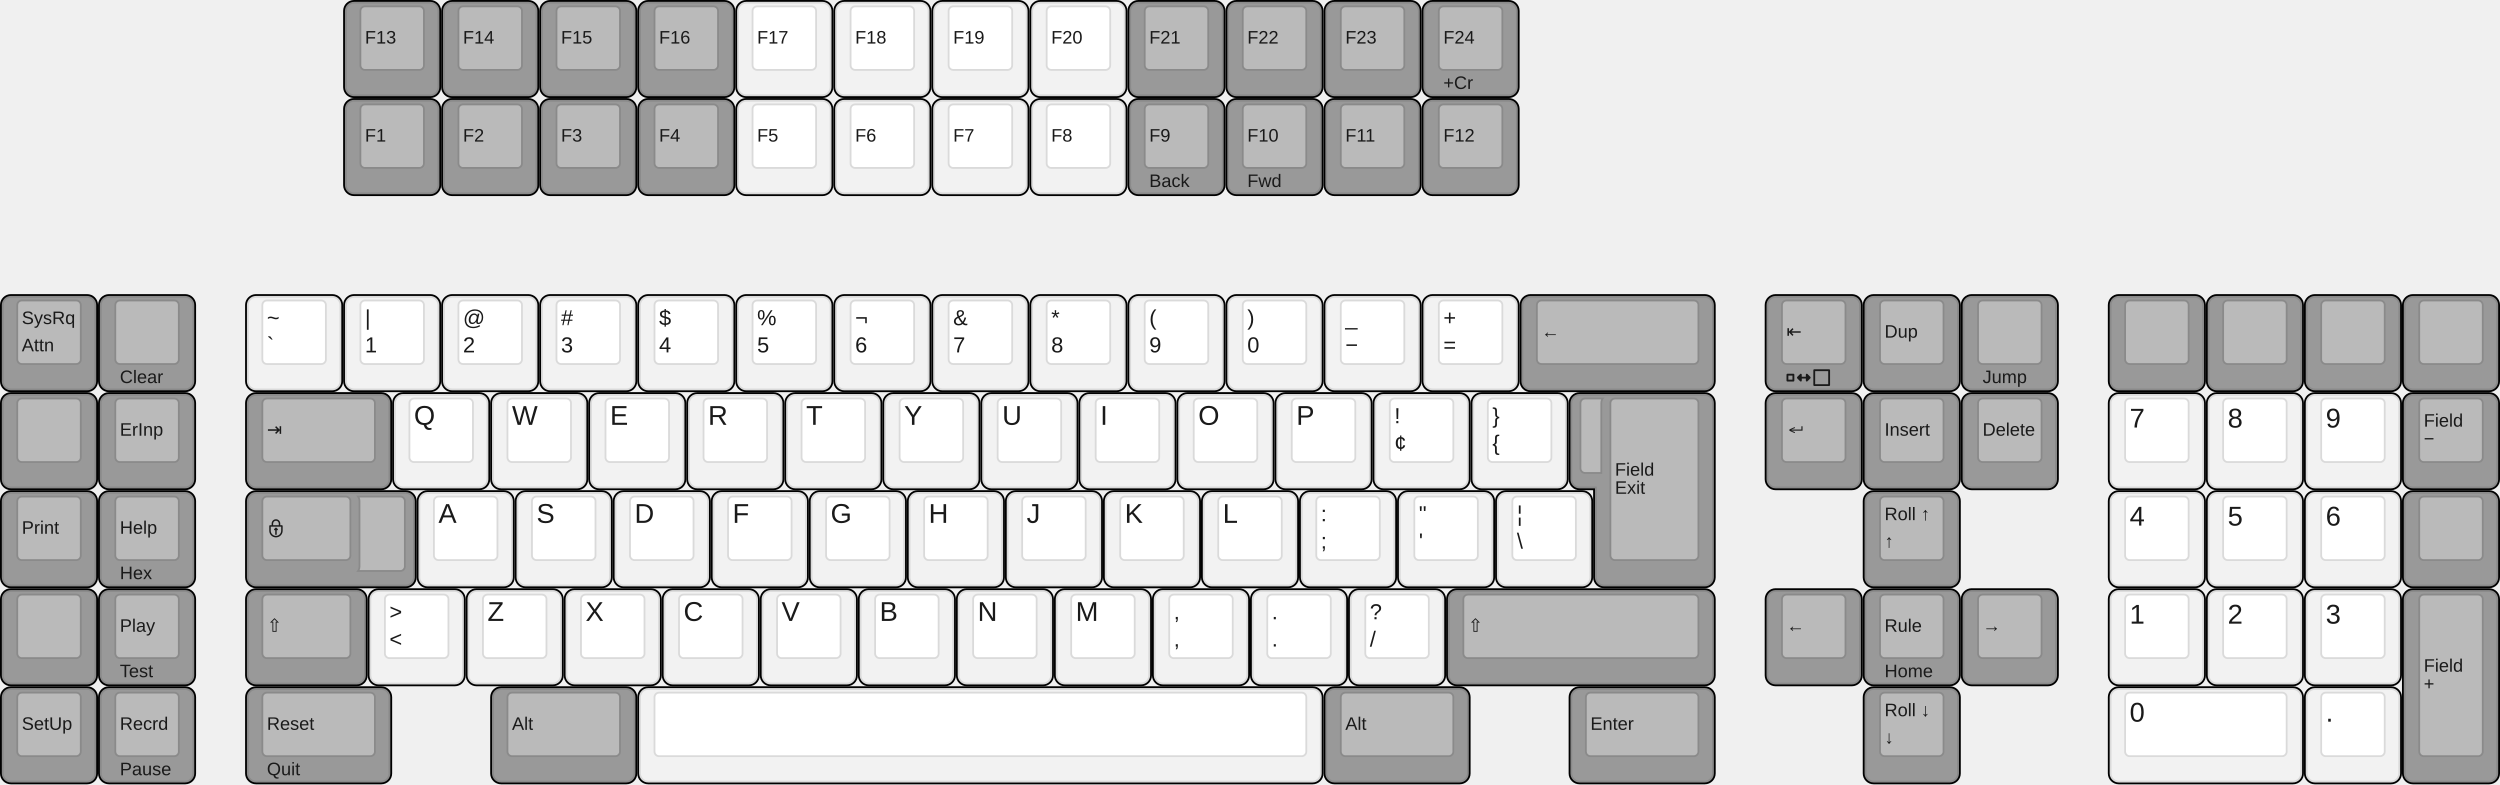
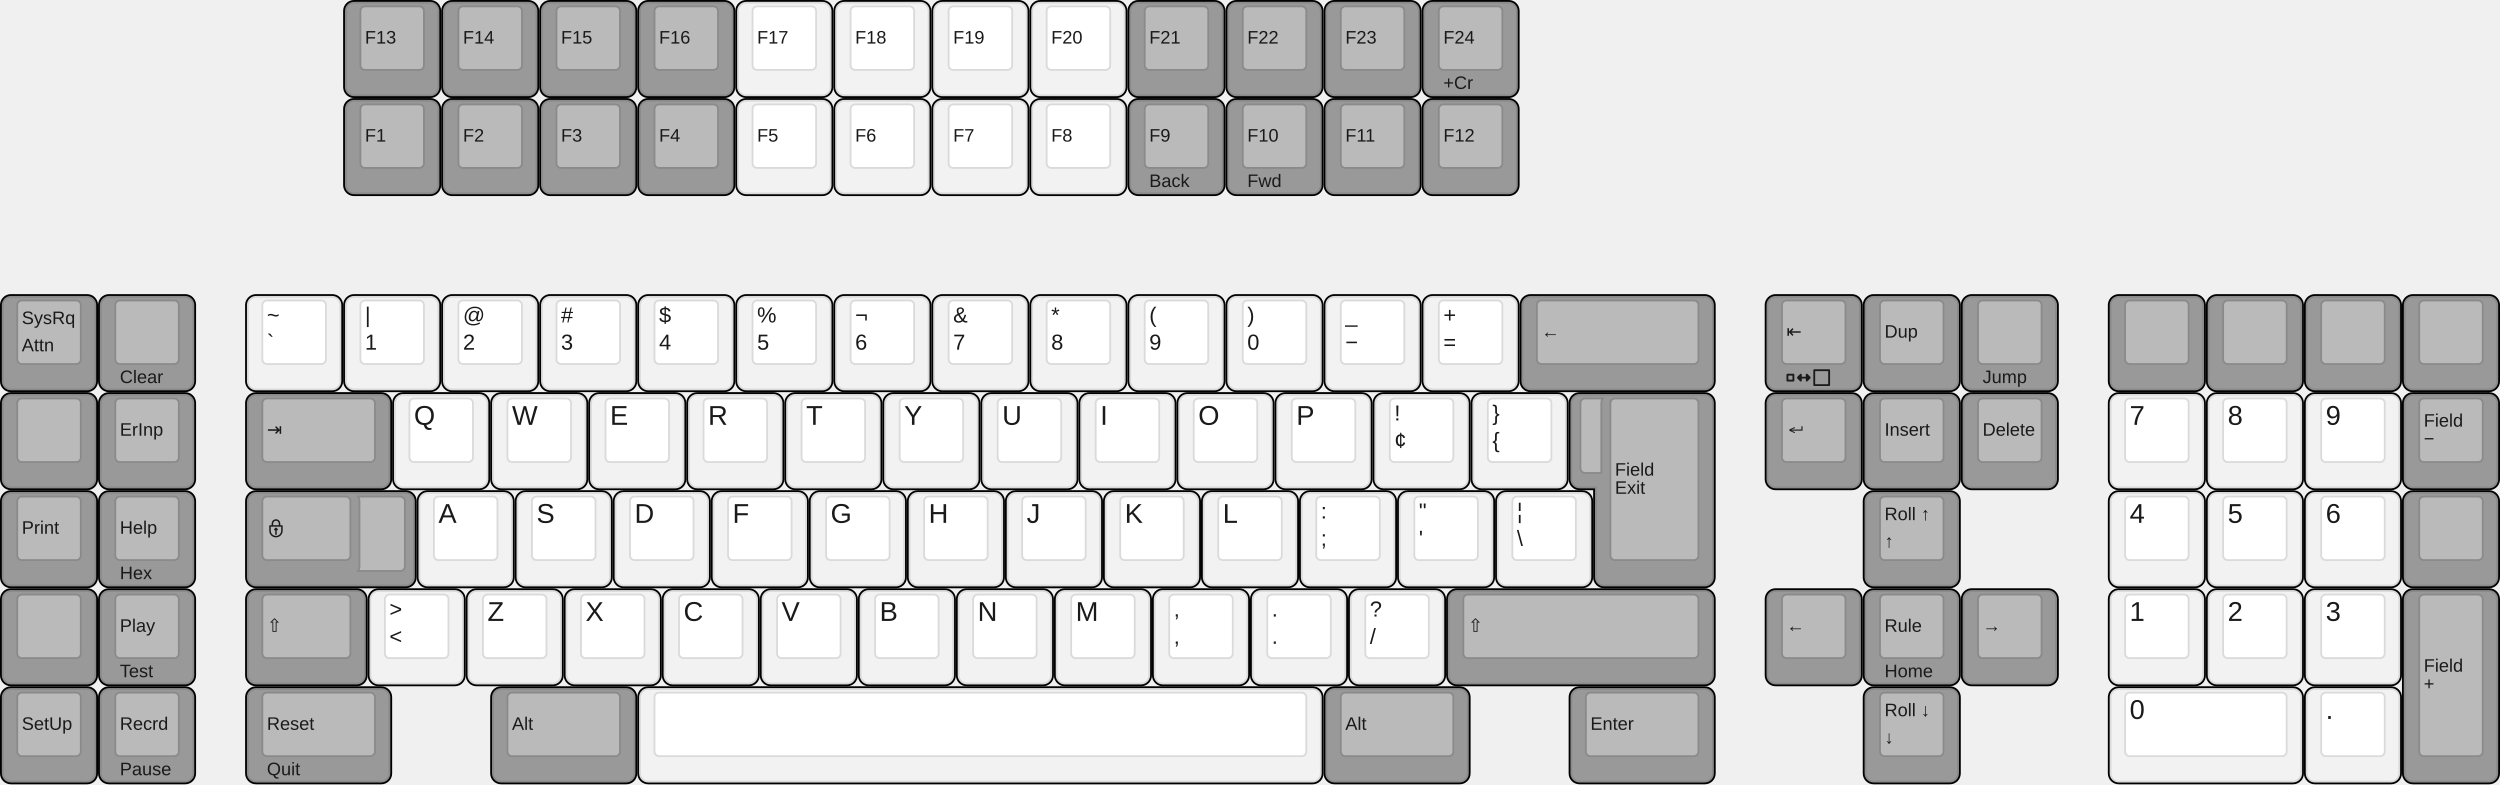
<svg xmlns="http://www.w3.org/2000/svg" xmlns:xlink="http://www.w3.org/1999/xlink" version="1.1" width="1377" height="432" viewBox="0 -432 1377 432">
  <defs>
    <g id="shape0">
      <path d="M 6 -54 C 2.686 -54 0 -51.314 0 -48 L 0 -6 C 0 -2.686 2.686 0 6 0 L 48 0 C 51.314 0 54 -2.686 54 -6 L 54 -48 C 54 -51.314 51.314 -54 48 -54 Z" fill="#000000" />
      <path d="M 6 -53 C 3.239 -53 1 -50.761 1 -48 L 1 -6 C 1 -3.239 3.239 -1 6 -1 L 48 -1 C 50.761 -1 53 -3.239 53 -6 L 53 -48 C 53 -50.761 50.761 -53 48 -53 Z" fill="#8a8a8a" />
      <path d="M 6 -52 C 3.791 -52 2 -50.209 2 -48 L 2 -6 C 2 -3.791 3.791 -2 6 -2 L 48 -2 C 50.209 -2 52 -3.791 52 -6 L 52 -48 C 52 -50.209 50.209 -52 48 -52 Z" fill="#999999" />
      <path d="M 12 -51 C 10.343 -51 9 -49.657 9 -48 L 9 -18 C 9 -16.343 10.343 -15 12 -15 L 42 -15 C 43.657 -15 45 -16.343 45 -18 L 45 -48 C 45 -49.657 43.657 -51 42 -51 Z" fill="#8a8a8a" />
      <path d="M 12 -50 C 10.895 -50 10 -49.105 10 -48 L 10 -18 C 10 -16.895 10.895 -16 12 -16 L 42 -16 C 43.105 -16 44 -16.895 44 -18 L 44 -48 C 44 -49.105 43.105 -50 42 -50 Z" fill="#bababa" />
    </g>
    <g id="shape1">
      <path d="M 6 -54 C 2.686 -54 0 -51.314 0 -48 L 0 -6 C 0 -2.686 2.686 0 6 0 L 75 0 C 78.314 0 81 -2.686 81 -6 L 81 -48 C 81 -51.314 78.314 -54 75 -54 Z" fill="#000000" />
      <path d="M 6 -53 C 3.239 -53 1 -50.761 1 -48 L 1 -6 C 1 -3.239 3.239 -1 6 -1 L 75 -1 C 77.761 -1 80 -3.239 80 -6 L 80 -48 C 80 -50.761 77.761 -53 75 -53 Z" fill="#8a8a8a" />
      <path d="M 6 -52 C 3.791 -52 2 -50.209 2 -48 L 2 -6 C 2 -3.791 3.791 -2 6 -2 L 75 -2 C 77.209 -2 79 -3.791 79 -6 L 79 -48 C 79 -50.209 77.209 -52 75 -52 Z" fill="#999999" />
      <path d="M 12 -51 C 10.343 -51 9 -49.657 9 -48 L 9 -18 C 9 -16.343 10.343 -15 12 -15 L 69 -15 C 70.657 -15 72 -16.343 72 -18 L 72 -48 C 72 -49.657 70.657 -51 69 -51 Z" fill="#8a8a8a" />
      <path d="M 12 -50 C 10.895 -50 10 -49.105 10 -48 L 10 -18 C 10 -16.895 10.895 -16 12 -16 L 69 -16 C 70.105 -16 71 -16.895 71 -18 L 71 -48 C 71 -49.105 70.105 -50 69 -50 Z" fill="#bababa" />
    </g>
    <g id="shape2">
      <path d="M 6 -54 C 2.686 -54 0 -51.314 0 -48 L 0 -6 C 0 -2.686 2.686 0 6 0 L 372 0 C 375.314 0 378 -2.686 378 -6 L 378 -48 C 378 -51.314 375.314 -54 372 -54 Z" fill="#000000" />
      <path d="M 6 -53 C 3.239 -53 1 -50.761 1 -48 L 1 -6 C 1 -3.239 3.239 -1 6 -1 L 372 -1 C 374.761 -1 377 -3.239 377 -6 L 377 -48 C 377 -50.761 374.761 -53 372 -53 Z" fill="#dadada" />
      <path d="M 6 -52 C 3.791 -52 2 -50.209 2 -48 L 2 -6 C 2 -3.791 3.791 -2 6 -2 L 372 -2 C 374.209 -2 376 -3.791 376 -6 L 376 -48 C 376 -50.209 374.209 -52 372 -52 Z" fill="#f2f2f2" />
      <path d="M 12 -51 C 10.343 -51 9 -49.657 9 -48 L 9 -18 C 9 -16.343 10.343 -15 12 -15 L 366 -15 C 367.657 -15 369 -16.343 369 -18 L 369 -48 C 369 -49.657 367.657 -51 366 -51 Z" fill="#dadada" />
      <path d="M 12 -50 C 10.895 -50 10 -49.105 10 -48 L 10 -18 C 10 -16.895 10.895 -16 12 -16 L 366 -16 C 367.105 -16 368 -16.895 368 -18 L 368 -48 C 368 -49.105 367.105 -50 366 -50 Z" fill="#ffffff" />
    </g>
    <g id="shape3">
      <path d="M 6 -54 C 2.686 -54 0 -51.314 0 -48 L 0 -6 C 0 -2.686 2.686 0 6 0 L 102 0 C 105.314 0 108 -2.686 108 -6 L 108 -48 C 108 -51.314 105.314 -54 102 -54 Z" fill="#000000" />
      <path d="M 6 -53 C 3.239 -53 1 -50.761 1 -48 L 1 -6 C 1 -3.239 3.239 -1 6 -1 L 102 -1 C 104.761 -1 107 -3.239 107 -6 L 107 -48 C 107 -50.761 104.761 -53 102 -53 Z" fill="#dadada" />
      <path d="M 6 -52 C 3.791 -52 2 -50.209 2 -48 L 2 -6 C 2 -3.791 3.791 -2 6 -2 L 102 -2 C 104.209 -2 106 -3.791 106 -6 L 106 -48 C 106 -50.209 104.209 -52 102 -52 Z" fill="#f2f2f2" />
      <path d="M 12 -51 C 10.343 -51 9 -49.657 9 -48 L 9 -18 C 9 -16.343 10.343 -15 12 -15 L 96 -15 C 97.657 -15 99 -16.343 99 -18 L 99 -48 C 99 -49.657 97.657 -51 96 -51 Z" fill="#dadada" />
      <path d="M 12 -50 C 10.895 -50 10 -49.105 10 -48 L 10 -18 C 10 -16.895 10.895 -16 12 -16 L 96 -16 C 97.105 -16 98 -16.895 98 -18 L 98 -48 C 98 -49.105 97.105 -50 96 -50 Z" fill="#ffffff" />
    </g>
    <g id="shape4">
      <path d="M 6 -54 C 2.686 -54 0 -51.314 0 -48 L 0 -6 C 0 -2.686 2.686 0 6 0 L 48 0 C 51.314 0 54 -2.686 54 -6 L 54 -48 C 54 -51.314 51.314 -54 48 -54 Z" fill="#000000" />
      <path d="M 6 -53 C 3.239 -53 1 -50.761 1 -48 L 1 -6 C 1 -3.239 3.239 -1 6 -1 L 48 -1 C 50.761 -1 53 -3.239 53 -6 L 53 -48 C 53 -50.761 50.761 -53 48 -53 Z" fill="#dadada" />
      <path d="M 6 -52 C 3.791 -52 2 -50.209 2 -48 L 2 -6 C 2 -3.791 3.791 -2 6 -2 L 48 -2 C 50.209 -2 52 -3.791 52 -6 L 52 -48 C 52 -50.209 50.209 -52 48 -52 Z" fill="#f2f2f2" />
      <path d="M 12 -51 C 10.343 -51 9 -49.657 9 -48 L 9 -18 C 9 -16.343 10.343 -15 12 -15 L 42 -15 C 43.657 -15 45 -16.343 45 -18 L 45 -48 C 45 -49.657 43.657 -51 42 -51 Z" fill="#dadada" />
      <path d="M 12 -50 C 10.895 -50 10 -49.105 10 -48 L 10 -18 C 10 -16.895 10.895 -16 12 -16 L 42 -16 C 43.105 -16 44 -16.895 44 -18 L 44 -48 C 44 -49.105 43.105 -50 42 -50 Z" fill="#ffffff" />
    </g>
    <g id="shape5">
      <path d="M 6 -108 C 2.686 -108 0 -105.314 0 -102 L 0 -6 C 0 -2.686 2.686 0 6 0 L 48 0 C 51.314 0 54 -2.686 54 -6 L 54 -102 C 54 -105.314 51.314 -108 48 -108 Z" fill="#000000" />
      <path d="M 6 -107 C 3.239 -107 1 -104.761 1 -102 L 1 -6 C 1 -3.239 3.239 -1 6 -1 L 48 -1 C 50.761 -1 53 -3.239 53 -6 L 53 -102 C 53 -104.761 50.761 -107 48 -107 Z" fill="#8a8a8a" />
      <path d="M 6 -106 C 3.791 -106 2 -104.209 2 -102 L 2 -6 C 2 -3.791 3.791 -2 6 -2 L 48 -2 C 50.209 -2 52 -3.791 52 -6 L 52 -102 C 52 -104.209 50.209 -106 48 -106 Z" fill="#999999" />
      <path d="M 12 -105 C 10.343 -105 9 -103.657 9 -102 L 9 -18 C 9 -16.343 10.343 -15 12 -15 L 42 -15 C 43.657 -15 45 -16.343 45 -18 L 45 -102 C 45 -103.657 43.657 -105 42 -105 Z" fill="#8a8a8a" />
      <path d="M 12 -104 C 10.895 -104 10 -103.105 10 -102 L 10 -18 C 10 -16.895 10.895 -16 12 -16 L 42 -16 C 43.105 -16 44 -16.895 44 -18 L 44 -102 C 44 -103.105 43.105 -104 42 -104 Z" fill="#bababa" />
    </g>
    <g id="shape6">
      <path d="M 6 -54 C 2.686 -54 0 -51.314 0 -48 L 0 -6 C 0 -2.686 2.686 0 6 0 L 61.5 0 C 64.814 0 67.5 -2.686 67.5 -6 L 67.5 -48 C 67.5 -51.314 64.814 -54 61.5 -54 Z" fill="#000000" />
      <path d="M 6 -53 C 3.239 -53 1 -50.761 1 -48 L 1 -6 C 1 -3.239 3.239 -1 6 -1 L 61.5 -1 C 64.261 -1 66.5 -3.239 66.5 -6 L 66.5 -48 C 66.5 -50.761 64.261 -53 61.5 -53 Z" fill="#8a8a8a" />
      <path d="M 6 -52 C 3.791 -52 2 -50.209 2 -48 L 2 -6 C 2 -3.791 3.791 -2 6 -2 L 61.5 -2 C 63.709 -2 65.5 -3.791 65.5 -6 L 65.5 -48 C 65.5 -50.209 63.709 -52 61.5 -52 Z" fill="#999999" />
      <path d="M 12 -51 C 10.343 -51 9 -49.657 9 -48 L 9 -18 C 9 -16.343 10.343 -15 12 -15 L 55.5 -15 C 57.157 -15 58.5 -16.343 58.5 -18 L 58.5 -48 C 58.5 -49.657 57.157 -51 55.5 -51 Z" fill="#8a8a8a" />
      <path d="M 12 -50 C 10.895 -50 10 -49.105 10 -48 L 10 -18 C 10 -16.895 10.895 -16 12 -16 L 55.5 -16 C 56.605 -16 57.5 -16.895 57.5 -18 L 57.5 -48 C 57.5 -49.105 56.605 -50 55.5 -50 Z" fill="#bababa" />
    </g>
    <g id="shape7">
      <path d="M 6 -54 C 2.686 -54 0 -51.314 0 -48 L 0 -6 C 0 -2.686 2.686 0 6 0 L 142.5 0 C 145.814 0 148.5 -2.686 148.5 -6 L 148.5 -48 C 148.5 -51.314 145.814 -54 142.5 -54 Z" fill="#000000" />
      <path d="M 6 -53 C 3.239 -53 1 -50.761 1 -48 L 1 -6 C 1 -3.239 3.239 -1 6 -1 L 142.5 -1 C 145.261 -1 147.5 -3.239 147.5 -6 L 147.5 -48 C 147.5 -50.761 145.261 -53 142.5 -53 Z" fill="#8a8a8a" />
      <path d="M 6 -52 C 3.791 -52 2 -50.209 2 -48 L 2 -6 C 2 -3.791 3.791 -2 6 -2 L 142.5 -2 C 144.709 -2 146.5 -3.791 146.5 -6 L 146.5 -48 C 146.5 -50.209 144.709 -52 142.5 -52 Z" fill="#999999" />
      <path d="M 12 -51 C 10.343 -51 9 -49.657 9 -48 L 9 -18 C 9 -16.343 10.343 -15 12 -15 L 136.5 -15 C 138.157 -15 139.5 -16.343 139.5 -18 L 139.5 -48 C 139.5 -49.657 138.157 -51 136.5 -51 Z" fill="#8a8a8a" />
      <path d="M 12 -50 C 10.895 -50 10 -49.105 10 -48 L 10 -18 C 10 -16.895 10.895 -16 12 -16 L 136.5 -16 C 137.605 -16 138.5 -16.895 138.5 -18 L 138.5 -48 C 138.5 -49.105 137.605 -50 136.5 -50 Z" fill="#bababa" />
    </g>
    <g id="shape8">
      <path d="M 6 -54 C 2.686 -54 0 -51.314 0 -48 L 0 -6 C 0 -2.686 2.686 0 6 0 L 88.5 0 C 91.814 0 94.5 -2.686 94.5 -6 L 94.5 -48 C 94.5 -51.314 91.814 -54 88.5 -54 Z" fill="#000000" />
      <path d="M 6 -53 C 3.239 -53 1 -50.761 1 -48 L 1 -6 C 1 -3.239 3.239 -1 6 -1 L 88.5 -1 C 91.261 -1 93.5 -3.239 93.5 -6 L 93.5 -48 C 93.5 -50.761 91.261 -53 88.5 -53 Z" fill="#8a8a8a" />
      <path d="M 6 -52 C 3.791 -52 2 -50.209 2 -48 L 2 -6 C 2 -3.791 3.791 -2 6 -2 L 88.5 -2 C 90.709 -2 92.5 -3.791 92.5 -6 L 92.5 -48 C 92.5 -50.209 90.709 -52 88.5 -52 Z" fill="#999999" />
      <path d="M 12 -51 C 10.343 -51 9 -49.657 9 -48 L 9 -18 C 9 -16.343 10.343 -15 12 -15 L 55.5 -15 C 57.157 -15 58.5 -16.343 58.5 -18 L 58.5 -48 C 58.5 -49.657 57.157 -51 55.5 -51 Z M 61.146 -51 C 61.976 -50.267 62.5 -49.195 62.5 -48 L 62.5 -12 C 62.5 -10.805 61.976 -9.733 61.146 -9 L 85.5 -9 C 87.157 -9 88.5 -10.343 88.5 -12 L 88.5 -48 C 88.5 -49.657 87.157 -51 85.5 -51 Z" fill="#8a8a8a" />
      <path d="M 12 -50 C 10.895 -50 10 -49.105 10 -48 L 10 -18 C 10 -16.895 10.895 -16 12 -16 L 55.5 -16 C 56.605 -16 57.5 -16.895 57.5 -18 L 57.5 -48 C 57.5 -49.105 56.605 -50 55.5 -50 Z M 63.084 -50 C 63.352 -49.388 63.5 -48.711 63.5 -48 L 63.5 -12 C 63.5 -11.289 63.352 -10.612 63.084 -10 L 85.5 -10 C 86.605 -10 87.5 -10.895 87.5 -12 L 87.5 -48 C 87.5 -49.105 86.605 -50 85.5 -50 Z" fill="#bababa" />
    </g>
    <g id="shape9">
      <path d="M -7.5 -108 C -10.814 -108 -13.5 -105.314 -13.5 -102 L -13.5 -60 C -13.5 -56.686 -10.814 -54 -7.5 -54 L 0 -54 L 0 -6 C 0 -2.686 2.686 0 6 0 L 61.5 0 C 64.814 0 67.5 -2.686 67.5 -6 L 67.5 -102 C 67.5 -105.314 64.814 -108 61.5 -108 Z" fill="#000000" />
      <path d="M -7.5 -107 C -10.261 -107 -12.5 -104.761 -12.5 -102 L -12.5 -60 C -12.5 -57.239 -10.261 -55 -7.5 -55 L 1 -55 L 1 -54 L 1 -54 L 1 -6 C 1 -3.239 3.239 -1 6 -1 L 61.5 -1 C 64.261 -1 66.5 -3.239 66.5 -6 L 66.5 -102 C 66.5 -104.761 64.261 -107 61.5 -107 Z" fill="#8a8a8a" />
      <path d="M -7.5 -106 C -9.709 -106 -11.5 -104.209 -11.5 -102 L -11.5 -60 C -11.5 -57.791 -9.709 -56 -7.5 -56 L 2 -56 L 2 -54 L 2 -6 C 2 -3.791 3.791 -2 6 -2 L 61.5 -2 C 63.709 -2 65.5 -3.791 65.5 -6 L 65.5 -102 C 65.5 -104.209 63.709 -106 61.5 -106 Z" fill="#999999" />
      <path d="M -4.5 -105 C -6.157 -105 -7.5 -103.657 -7.5 -102 L -7.5 -66 C -7.5 -64.343 -6.157 -63 -4.5 -63 L 5 -63 L 5 -102 C 5 -103.195 5.524 -104.267 6.354 -105 Z M 12 -105 C 10.343 -105 9 -103.657 9 -102 L 9 -18 C 9 -16.343 10.343 -15 12 -15 L 55.5 -15 C 57.157 -15 58.5 -16.343 58.5 -18 L 58.5 -102 C 58.5 -103.657 57.157 -105 55.5 -105 Z" fill="#8a8a8a" />
      <path d="M -4.5 -104 C -5.605 -104 -6.5 -103.105 -6.5 -102 L -6.5 -66 C -6.5 -64.895 -5.605 -64 -4.5 -64 L 4 -64 L 4 -102 C 4 -102.711 4.148 -103.388 4.416 -104 Z M 12 -104 C 10.895 -104 10 -103.105 10 -102 L 10 -18 C 10 -16.895 10.895 -16 12 -16 L 55.5 -16 C 56.605 -16 57.5 -16.895 57.5 -18 L 57.5 -102 C 57.5 -103.105 56.605 -104 55.5 -104 Z" fill="#bababa" />
    </g>
    <g id="shape10">
      <path d="M 6 -54 C 2.686 -54 0 -51.314 0 -48 L 0 -6 C 0 -2.686 2.686 0 6 0 L 102 0 C 105.314 0 108 -2.686 108 -6 L 108 -48 C 108 -51.314 105.314 -54 102 -54 Z" fill="#000000" />
      <path d="M 6 -53 C 3.239 -53 1 -50.761 1 -48 L 1 -6 C 1 -3.239 3.239 -1 6 -1 L 102 -1 C 104.761 -1 107 -3.239 107 -6 L 107 -48 C 107 -50.761 104.761 -53 102 -53 Z" fill="#8a8a8a" />
      <path d="M 6 -52 C 3.791 -52 2 -50.209 2 -48 L 2 -6 C 2 -3.791 3.791 -2 6 -2 L 102 -2 C 104.209 -2 106 -3.791 106 -6 L 106 -48 C 106 -50.209 104.209 -52 102 -52 Z" fill="#999999" />
      <path d="M 12 -51 C 10.343 -51 9 -49.657 9 -48 L 9 -18 C 9 -16.343 10.343 -15 12 -15 L 96 -15 C 97.657 -15 99 -16.343 99 -18 L 99 -48 C 99 -49.657 97.657 -51 96 -51 Z" fill="#8a8a8a" />
      <path d="M 12 -50 C 10.895 -50 10 -49.105 10 -48 L 10 -18 C 10 -16.895 10.895 -16 12 -16 L 96 -16 C 97.105 -16 98 -16.895 98 -18 L 98 -48 C 98 -49.105 97.105 -50 96 -50 Z" fill="#bababa" />
    </g>
    <path id="path0" d="M 0.828 0.328 H 0.737 v -0.09 C 0.737 0.106 0.631 0 0.5 0 S 0.262 0.106 0.262 0.238 v 0.09 h -0.09 c -0.022 0 -0.041 0.019 -0.041 0.041 v 0.263 C 0.131 0.834 0.296 1 0.5 1 c 0.203 0 0.369 -0.166 0.369 -0.369 V 0.369 C 0.869 0.346 0.851 0.328 0.828 0.328 z M 0.344 0.238 c 0 -0.086 0.07 -0.156 0.156 -0.156 s 0.155 0.07 0.155 0.156 v 0.09 H 0.344 V 0.238 z M 0.787 0.631 c 0 0.158 -0.129 0.287 -0.287 0.287 S 0.213 0.789 0.213 0.631 V 0.41 h 0.574 V 0.631 z M 0.589 0.53 c 0.012 0.007 0.02 0.021 0.02 0.035 c 0 0.023 -0.019 0.041 -0.041 0.041 c -0.001 0 -0.002 0 -0.002 0 H 0.541 v 0.221 c 0 0.023 -0.019 0.041 -0.041 0.041 c -0.023 0 -0.041 -0.018 -0.041 -0.041 V 0.606 H 0.435 c -0.017 0 -0.032 -0.01 -0.038 -0.025 C 0.39 0.566 0.394 0.548 0.405 0.537 l 0.065 -0.065 c 0.004 -0.004 0.008 -0.007 0.014 -0.009 C 0.488 0.46 0.493 0.459 0.498 0.459 c 0.001 0 0.001 0 0.002 0 h 0.001 c 0.005 0 0.01 0.001 0.015 0.003 C 0.52 0.464 0.523 0.467 0.527 0.47 c 0 0 0.001 0 0.002 0.001 L 0.589 0.53 z" />
    <path id="path1" d="M 0.549 0.484 c 0.008 0.009 0.008 0.022 0 0.031 L 0.481 0.584 C 0.477 0.588 0.471 0.59 0.466 0.59 c -0.003 0 -0.005 -0.001 -0.008 -0.002 C 0.45 0.585 0.444 0.577 0.444 0.568 V 0.521 H 0.351 v 0.047 c 0 0.009 -0.005 0.017 -0.013 0.02 C 0.334 0.589 0.332 0.59 0.329 0.59 c -0.005 0 -0.011 -0.002 -0.015 -0.006 L 0.246 0.516 c -0.008 -0.009 -0.008 -0.022 0 -0.031 l 0.068 -0.068 C 0.32 0.41 0.329 0.408 0.337 0.412 c 0.008 0.003 0.013 0.011 0.013 0.02 v 0.047 h 0.094 V 0.432 c 0 -0.009 0.005 -0.017 0.013 -0.02 C 0.466 0.408 0.475 0.41 0.481 0.416 L 0.549 0.484 z M 0.18 0.432 v 0.137 c 0 0.012 -0.01 0.021 -0.021 0.021 H 0.021 C 0.01 0.59 0 0.58 0 0.568 V 0.432 C 0 0.42 0.01 0.41 0.021 0.41 h 0.137 C 0.17 0.41 0.18 0.42 0.18 0.432 z M 0.137 0.453 H 0.043 v 0.094 h 0.094 V 0.453 z M 1 0.329 v 0.342 c 0 0.012 -0.01 0.021 -0.021 0.021 H 0.637 c -0.012 0 -0.021 -0.01 -0.021 -0.021 V 0.329 c 0 -0.012 0.01 -0.021 0.021 -0.021 h 0.342 C 0.99 0.308 1 0.317 1 0.329 z M 0.957 0.351 H 0.658 v 0.299 h 0.299 V 0.351 z" />
  </defs>
  <g class="keyboard">
    <g class="key">
      <use xlink:href="#shape0" transform="translate(0 0)" />
      <text x="12" y="-30" text-anchor="start" font-family="Arial" font-size="10" fill="#1a1a1a">SetUp</text>
    </g>
    <g class="key">
      <use xlink:href="#shape0" transform="translate(54 0)" />
      <text x="66" y="-30" text-anchor="start" font-family="Arial" font-size="10" fill="#1a1a1a">Recrd</text>
      <text x="66" y="-5" text-anchor="start" font-family="Arial" font-size="10" fill="#1a1a1a">Pause</text>
    </g>
    <g class="key">
      <use xlink:href="#shape1" transform="translate(135 0)" />
      <text x="147" y="-30" text-anchor="start" font-family="Arial" font-size="10" fill="#1a1a1a">Reset</text>
      <text x="147" y="-5" text-anchor="start" font-family="Arial" font-size="10" fill="#1a1a1a">Quit</text>
    </g>
    <g class="key">
      <use xlink:href="#shape1" transform="translate(270 0)" />
      <text x="282" y="-30" text-anchor="start" font-family="Arial" font-size="10" fill="#1a1a1a">Alt</text>
    </g>
    <g class="key">
      <use xlink:href="#shape2" transform="translate(351 0)" />
    </g>
    <g class="key">
      <use xlink:href="#shape1" transform="translate(729 0)" />
      <text x="741" y="-30" text-anchor="start" font-family="Arial" font-size="10" fill="#1a1a1a">Alt</text>
    </g>
    <g class="key">
      <use xlink:href="#shape1" transform="translate(864 0)" />
      <text x="876" y="-30" text-anchor="start" font-family="Arial" font-size="10" fill="#1a1a1a">Enter</text>
    </g>
    <g class="key">
      <use xlink:href="#shape0" transform="translate(1026 0)" />
      <text x="1038" y="-22.5" text-anchor="start" font-family="Arial" font-size="10" fill="#1a1a1a">↓</text>
      <text x="1038" y="-37.5" text-anchor="start" font-family="Arial" font-size="10" fill="#1a1a1a">Roll ↓</text>
    </g>
    <g class="key">
      <use xlink:href="#shape3" transform="translate(1161 0)" />
-       <text x="1173" y="-34.5" text-anchor="start" font-family="Arial" font-size="15" fill="#1a1a1a">0</text>
+       <text x="1173" y="-36" text-anchor="start" font-family="Arial" font-size="15" fill="#1a1a1a">0</text>
    </g>
    <g class="key">
      <use xlink:href="#shape4" transform="translate(1269 0)" />
-       <text x="1281" y="-34.5" text-anchor="start" font-family="Arial" font-size="15" fill="#1a1a1a">.</text>
+       <text x="1281" y="-36" text-anchor="start" font-family="Arial" font-size="15" fill="#1a1a1a">.</text>
    </g>
    <g class="key">
      <use xlink:href="#shape5" transform="translate(1323 0)" />
      <text x="1335" y="-62" text-anchor="start" font-family="Arial" font-size="10" fill="#1a1a1a">Field</text>
      <text x="1335" y="-52" text-anchor="start" font-family="Arial" font-size="10" fill="#1a1a1a">+</text>
    </g>
    <g class="key">
      <use xlink:href="#shape0" transform="translate(0 -54)" />
    </g>
    <g class="key">
      <use xlink:href="#shape0" transform="translate(54 -54)" />
      <text x="66" y="-84" text-anchor="start" font-family="Arial" font-size="10" fill="#1a1a1a">Play</text>
      <text x="66" y="-59" text-anchor="start" font-family="Arial" font-size="10" fill="#1a1a1a">Test</text>
    </g>
    <g class="key">
      <use xlink:href="#shape6" transform="translate(135 -54)" />
      <text x="147" y="-84" text-anchor="start" font-family="Arial" font-size="10" fill="#1a1a1a">⇧</text>
    </g>
    <g class="key">
      <use xlink:href="#shape4" transform="translate(202.5 -54)" />
-       <text x="214.5" y="-75.9" text-anchor="start" font-family="Arial" font-size="12" fill="#1a1a1a">&lt;</text>
-       <text x="214.5" y="-90.9" text-anchor="start" font-family="Arial" font-size="12" fill="#1a1a1a">&gt;</text>
+       <text x="214.5" y="-77.4" text-anchor="start" font-family="Arial" font-size="12" fill="#1a1a1a">&lt;</text>
+       <text x="214.5" y="-92.4" text-anchor="start" font-family="Arial" font-size="12" fill="#1a1a1a">&gt;</text>
    </g>
    <g class="key">
      <use xlink:href="#shape4" transform="translate(256.5 -54)" />
      <text x="268.5" y="-90" text-anchor="start" font-family="Arial" font-size="15" fill="#1a1a1a">Z</text>
    </g>
    <g class="key">
      <use xlink:href="#shape4" transform="translate(310.5 -54)" />
      <text x="322.5" y="-90" text-anchor="start" font-family="Arial" font-size="15" fill="#1a1a1a">X</text>
    </g>
    <g class="key">
      <use xlink:href="#shape4" transform="translate(364.5 -54)" />
      <text x="376.5" y="-90" text-anchor="start" font-family="Arial" font-size="15" fill="#1a1a1a">C</text>
    </g>
    <g class="key">
      <use xlink:href="#shape4" transform="translate(418.5 -54)" />
      <text x="430.5" y="-90" text-anchor="start" font-family="Arial" font-size="15" fill="#1a1a1a">V</text>
    </g>
    <g class="key">
      <use xlink:href="#shape4" transform="translate(472.5 -54)" />
      <text x="484.5" y="-90" text-anchor="start" font-family="Arial" font-size="15" fill="#1a1a1a">B</text>
    </g>
    <g class="key">
      <use xlink:href="#shape4" transform="translate(526.5 -54)" />
      <text x="538.5" y="-90" text-anchor="start" font-family="Arial" font-size="15" fill="#1a1a1a">N</text>
    </g>
    <g class="key">
      <use xlink:href="#shape4" transform="translate(580.5 -54)" />
      <text x="592.5" y="-90" text-anchor="start" font-family="Arial" font-size="15" fill="#1a1a1a">M</text>
    </g>
    <g class="key">
      <use xlink:href="#shape4" transform="translate(634.5 -54)" />
-       <text x="646.5" y="-75.9" text-anchor="start" font-family="Arial" font-size="12" fill="#1a1a1a">,</text>
-       <text x="646.5" y="-90.9" text-anchor="start" font-family="Arial" font-size="12" fill="#1a1a1a">,</text>
+       <text x="646.5" y="-77.4" text-anchor="start" font-family="Arial" font-size="12" fill="#1a1a1a">,</text>
+       <text x="646.5" y="-92.4" text-anchor="start" font-family="Arial" font-size="12" fill="#1a1a1a">,</text>
    </g>
    <g class="key">
      <use xlink:href="#shape4" transform="translate(688.5 -54)" />
-       <text x="700.5" y="-75.9" text-anchor="start" font-family="Arial" font-size="12" fill="#1a1a1a">.</text>
-       <text x="700.5" y="-90.9" text-anchor="start" font-family="Arial" font-size="12" fill="#1a1a1a">.</text>
+       <text x="700.5" y="-77.4" text-anchor="start" font-family="Arial" font-size="12" fill="#1a1a1a">.</text>
+       <text x="700.5" y="-92.4" text-anchor="start" font-family="Arial" font-size="12" fill="#1a1a1a">.</text>
    </g>
    <g class="key">
      <use xlink:href="#shape4" transform="translate(742.5 -54)" />
-       <text x="754.5" y="-75.9" text-anchor="start" font-family="Arial" font-size="12" fill="#1a1a1a">/</text>
-       <text x="754.5" y="-90.9" text-anchor="start" font-family="Arial" font-size="12" fill="#1a1a1a">?</text>
+       <text x="754.5" y="-77.4" text-anchor="start" font-family="Arial" font-size="12" fill="#1a1a1a">/</text>
+       <text x="754.5" y="-92.4" text-anchor="start" font-family="Arial" font-size="12" fill="#1a1a1a">?</text>
    </g>
    <g class="key">
      <use xlink:href="#shape7" transform="translate(796.5 -54)" />
      <text x="808.5" y="-84" text-anchor="start" font-family="Arial" font-size="10" fill="#1a1a1a">⇧</text>
    </g>
    <g class="key">
      <use xlink:href="#shape0" transform="translate(972 -54)" />
      <text x="984" y="-84" text-anchor="start" font-family="Arial" font-size="10" fill="#1a1a1a">←</text>
    </g>
    <g class="key">
      <use xlink:href="#shape0" transform="translate(1026 -54)" />
      <text x="1038" y="-84" text-anchor="start" font-family="Arial" font-size="10" fill="#1a1a1a">Rule</text>
      <text x="1038" y="-59" text-anchor="start" font-family="Arial" font-size="10" fill="#1a1a1a">Home</text>
    </g>
    <g class="key">
      <use xlink:href="#shape0" transform="translate(1080 -54)" />
      <text x="1092" y="-84" text-anchor="start" font-family="Arial" font-size="10" fill="#1a1a1a">→</text>
    </g>
    <g class="key">
      <use xlink:href="#shape4" transform="translate(1161 -54)" />
-       <text x="1173" y="-88.5" text-anchor="start" font-family="Arial" font-size="15" fill="#1a1a1a">1</text>
+       <text x="1173" y="-90" text-anchor="start" font-family="Arial" font-size="15" fill="#1a1a1a">1</text>
    </g>
    <g class="key">
      <use xlink:href="#shape4" transform="translate(1215 -54)" />
-       <text x="1227" y="-88.5" text-anchor="start" font-family="Arial" font-size="15" fill="#1a1a1a">2</text>
+       <text x="1227" y="-90" text-anchor="start" font-family="Arial" font-size="15" fill="#1a1a1a">2</text>
    </g>
    <g class="key">
      <use xlink:href="#shape4" transform="translate(1269 -54)" />
-       <text x="1281" y="-88.5" text-anchor="start" font-family="Arial" font-size="15" fill="#1a1a1a">3</text>
+       <text x="1281" y="-90" text-anchor="start" font-family="Arial" font-size="15" fill="#1a1a1a">3</text>
    </g>
    <g class="key">
      <use xlink:href="#shape0" transform="translate(0 -108)" />
      <text x="12" y="-138" text-anchor="start" font-family="Arial" font-size="10" fill="#1a1a1a">Print</text>
    </g>
    <g class="key">
      <use xlink:href="#shape0" transform="translate(54 -108)" />
      <text x="66" y="-138" text-anchor="start" font-family="Arial" font-size="10" fill="#1a1a1a">Help</text>
      <text x="66" y="-113" text-anchor="start" font-family="Arial" font-size="10" fill="#1a1a1a">Hex</text>
    </g>
    <g class="key">
      <use xlink:href="#shape8" transform="translate(135 -108)" />
      <use xlink:href="#path0" transform="translate(147 -146) scale(10 10)" fill="#1a1a1a" />
    </g>
    <g class="key">
      <use xlink:href="#shape4" transform="translate(229.5 -108)" />
      <text x="241.5" y="-144" text-anchor="start" font-family="Arial" font-size="15" fill="#1a1a1a">A</text>
    </g>
    <g class="key">
      <use xlink:href="#shape4" transform="translate(283.5 -108)" />
      <text x="295.5" y="-144" text-anchor="start" font-family="Arial" font-size="15" fill="#1a1a1a">S</text>
    </g>
    <g class="key">
      <use xlink:href="#shape4" transform="translate(337.5 -108)" />
      <text x="349.5" y="-144" text-anchor="start" font-family="Arial" font-size="15" fill="#1a1a1a">D</text>
    </g>
    <g class="key">
      <use xlink:href="#shape4" transform="translate(391.5 -108)" />
      <text x="403.5" y="-144" text-anchor="start" font-family="Arial" font-size="15" fill="#1a1a1a">F</text>
    </g>
    <g class="key">
      <use xlink:href="#shape4" transform="translate(445.5 -108)" />
      <text x="457.5" y="-144" text-anchor="start" font-family="Arial" font-size="15" fill="#1a1a1a">G</text>
    </g>
    <g class="key">
      <use xlink:href="#shape4" transform="translate(499.5 -108)" />
      <text x="511.5" y="-144" text-anchor="start" font-family="Arial" font-size="15" fill="#1a1a1a">H</text>
    </g>
    <g class="key">
      <use xlink:href="#shape4" transform="translate(553.5 -108)" />
      <text x="565.5" y="-144" text-anchor="start" font-family="Arial" font-size="15" fill="#1a1a1a">J</text>
    </g>
    <g class="key">
      <use xlink:href="#shape4" transform="translate(607.5 -108)" />
      <text x="619.5" y="-144" text-anchor="start" font-family="Arial" font-size="15" fill="#1a1a1a">K</text>
    </g>
    <g class="key">
      <use xlink:href="#shape4" transform="translate(661.5 -108)" />
      <text x="673.5" y="-144" text-anchor="start" font-family="Arial" font-size="15" fill="#1a1a1a">L</text>
    </g>
    <g class="key">
      <use xlink:href="#shape4" transform="translate(715.5 -108)" />
-       <text x="727.5" y="-129.9" text-anchor="start" font-family="Arial" font-size="12" fill="#1a1a1a">;</text>
-       <text x="727.5" y="-144.9" text-anchor="start" font-family="Arial" font-size="12" fill="#1a1a1a">:</text>
+       <text x="727.5" y="-131.4" text-anchor="start" font-family="Arial" font-size="12" fill="#1a1a1a">;</text>
+       <text x="727.5" y="-146.4" text-anchor="start" font-family="Arial" font-size="12" fill="#1a1a1a">:</text>
    </g>
    <g class="key">
      <use xlink:href="#shape4" transform="translate(769.5 -108)" />
-       <text x="781.5" y="-129.9" text-anchor="start" font-family="Arial" font-size="12" fill="#1a1a1a">'</text>
-       <text x="781.5" y="-144.9" text-anchor="start" font-family="Arial" font-size="12" fill="#1a1a1a">"</text>
+       <text x="781.5" y="-131.4" text-anchor="start" font-family="Arial" font-size="12" fill="#1a1a1a">'</text>
+       <text x="781.5" y="-146.4" text-anchor="start" font-family="Arial" font-size="12" fill="#1a1a1a">"</text>
    </g>
    <g class="key">
      <use xlink:href="#shape4" transform="translate(823.5 -108)" />
-       <text x="835.5" y="-129.9" text-anchor="start" font-family="Arial" font-size="12" fill="#1a1a1a">\</text>
-       <text x="835.5" y="-144.9" text-anchor="start" font-family="Arial" font-size="12" fill="#1a1a1a">¦</text>
+       <text x="835.5" y="-131.4" text-anchor="start" font-family="Arial" font-size="12" fill="#1a1a1a">\</text>
+       <text x="835.5" y="-146.4" text-anchor="start" font-family="Arial" font-size="12" fill="#1a1a1a">¦</text>
    </g>
    <g class="key">
      <use xlink:href="#shape9" transform="translate(877.5 -108)" />
      <text x="889.5" y="-170" text-anchor="start" font-family="Arial" font-size="10" fill="#1a1a1a">Field</text>
      <text x="889.5" y="-160" text-anchor="start" font-family="Arial" font-size="10" fill="#1a1a1a">Exit</text>
    </g>
    <g class="key">
      <use xlink:href="#shape0" transform="translate(1026 -108)" />
      <text x="1038" y="-130.5" text-anchor="start" font-family="Arial" font-size="10" fill="#1a1a1a">↑</text>
      <text x="1038" y="-145.5" text-anchor="start" font-family="Arial" font-size="10" fill="#1a1a1a">Roll ↑</text>
    </g>
    <g class="key">
      <use xlink:href="#shape4" transform="translate(1161 -108)" />
-       <text x="1173" y="-142.5" text-anchor="start" font-family="Arial" font-size="15" fill="#1a1a1a">4</text>
+       <text x="1173" y="-144" text-anchor="start" font-family="Arial" font-size="15" fill="#1a1a1a">4</text>
    </g>
    <g class="key">
      <use xlink:href="#shape4" transform="translate(1215 -108)" />
-       <text x="1227" y="-142.5" text-anchor="start" font-family="Arial" font-size="15" fill="#1a1a1a">5</text>
+       <text x="1227" y="-144" text-anchor="start" font-family="Arial" font-size="15" fill="#1a1a1a">5</text>
    </g>
    <g class="key">
      <use xlink:href="#shape4" transform="translate(1269 -108)" />
-       <text x="1281" y="-142.5" text-anchor="start" font-family="Arial" font-size="15" fill="#1a1a1a">6</text>
+       <text x="1281" y="-144" text-anchor="start" font-family="Arial" font-size="15" fill="#1a1a1a">6</text>
    </g>
    <g class="key">
      <use xlink:href="#shape0" transform="translate(1323 -108)" />
    </g>
    <g class="key">
      <use xlink:href="#shape0" transform="translate(0 -162)" />
    </g>
    <g class="key">
      <use xlink:href="#shape0" transform="translate(54 -162)" />
      <text x="66" y="-192" text-anchor="start" font-family="Arial" font-size="10" fill="#1a1a1a">ErInp</text>
    </g>
    <g class="key">
      <use xlink:href="#shape1" transform="translate(135 -162)" />
      <text x="147" y="-192" text-anchor="start" font-family="Arial" font-size="10" fill="#1a1a1a">⇥</text>
    </g>
    <g class="key">
      <use xlink:href="#shape4" transform="translate(216 -162)" />
      <text x="228" y="-198" text-anchor="start" font-family="Arial" font-size="15" fill="#1a1a1a">Q</text>
    </g>
    <g class="key">
      <use xlink:href="#shape4" transform="translate(270 -162)" />
      <text x="282" y="-198" text-anchor="start" font-family="Arial" font-size="15" fill="#1a1a1a">W</text>
    </g>
    <g class="key">
      <use xlink:href="#shape4" transform="translate(324 -162)" />
      <text x="336" y="-198" text-anchor="start" font-family="Arial" font-size="15" fill="#1a1a1a">E</text>
    </g>
    <g class="key">
      <use xlink:href="#shape4" transform="translate(378 -162)" />
      <text x="390" y="-198" text-anchor="start" font-family="Arial" font-size="15" fill="#1a1a1a">R</text>
    </g>
    <g class="key">
      <use xlink:href="#shape4" transform="translate(432 -162)" />
      <text x="444" y="-198" text-anchor="start" font-family="Arial" font-size="15" fill="#1a1a1a">T</text>
    </g>
    <g class="key">
      <use xlink:href="#shape4" transform="translate(486 -162)" />
      <text x="498" y="-198" text-anchor="start" font-family="Arial" font-size="15" fill="#1a1a1a">Y</text>
    </g>
    <g class="key">
      <use xlink:href="#shape4" transform="translate(540 -162)" />
      <text x="552" y="-198" text-anchor="start" font-family="Arial" font-size="15" fill="#1a1a1a">U</text>
    </g>
    <g class="key">
      <use xlink:href="#shape4" transform="translate(594 -162)" />
      <text x="606" y="-198" text-anchor="start" font-family="Arial" font-size="15" fill="#1a1a1a">I</text>
    </g>
    <g class="key">
      <use xlink:href="#shape4" transform="translate(648 -162)" />
      <text x="660" y="-198" text-anchor="start" font-family="Arial" font-size="15" fill="#1a1a1a">O</text>
    </g>
    <g class="key">
      <use xlink:href="#shape4" transform="translate(702 -162)" />
      <text x="714" y="-198" text-anchor="start" font-family="Arial" font-size="15" fill="#1a1a1a">P</text>
    </g>
    <g class="key">
      <use xlink:href="#shape4" transform="translate(756 -162)" />
-       <text x="768" y="-183.9" text-anchor="start" font-family="Arial" font-size="12" fill="#1a1a1a">¢</text>
-       <text x="768" y="-198.9" text-anchor="start" font-family="Arial" font-size="12" fill="#1a1a1a">!</text>
+       <text x="768" y="-185.4" text-anchor="start" font-family="Arial" font-size="12" fill="#1a1a1a">¢</text>
+       <text x="768" y="-200.4" text-anchor="start" font-family="Arial" font-size="12" fill="#1a1a1a">!</text>
    </g>
    <g class="key">
      <use xlink:href="#shape4" transform="translate(810 -162)" />
-       <text x="822" y="-183.9" text-anchor="start" font-family="Arial" font-size="12" fill="#1a1a1a">{</text>
-       <text x="822" y="-198.9" text-anchor="start" font-family="Arial" font-size="12" fill="#1a1a1a">}</text>
+       <text x="822" y="-185.4" text-anchor="start" font-family="Arial" font-size="12" fill="#1a1a1a">{</text>
+       <text x="822" y="-200.4" text-anchor="start" font-family="Arial" font-size="12" fill="#1a1a1a">}</text>
    </g>
    <g class="key">
      <use xlink:href="#shape0" transform="translate(972 -162)" />
      <text x="984" y="-192" text-anchor="start" font-family="Arial" font-size="10" fill="#1a1a1a">↵</text>
    </g>
    <g class="key">
      <use xlink:href="#shape0" transform="translate(1026 -162)" />
      <text x="1038" y="-192" text-anchor="start" font-family="Arial" font-size="10" fill="#1a1a1a">Insert</text>
    </g>
    <g class="key">
      <use xlink:href="#shape0" transform="translate(1080 -162)" />
      <text x="1092" y="-192" text-anchor="start" font-family="Arial" font-size="10" fill="#1a1a1a">Delete</text>
    </g>
    <g class="key">
      <use xlink:href="#shape4" transform="translate(1161 -162)" />
-       <text x="1173" y="-196.5" text-anchor="start" font-family="Arial" font-size="15" fill="#1a1a1a">7</text>
+       <text x="1173" y="-198" text-anchor="start" font-family="Arial" font-size="15" fill="#1a1a1a">7</text>
    </g>
    <g class="key">
      <use xlink:href="#shape4" transform="translate(1215 -162)" />
-       <text x="1227" y="-196.5" text-anchor="start" font-family="Arial" font-size="15" fill="#1a1a1a">8</text>
+       <text x="1227" y="-198" text-anchor="start" font-family="Arial" font-size="15" fill="#1a1a1a">8</text>
    </g>
    <g class="key">
      <use xlink:href="#shape4" transform="translate(1269 -162)" />
-       <text x="1281" y="-196.5" text-anchor="start" font-family="Arial" font-size="15" fill="#1a1a1a">9</text>
+       <text x="1281" y="-198" text-anchor="start" font-family="Arial" font-size="15" fill="#1a1a1a">9</text>
    </g>
    <g class="key">
      <use xlink:href="#shape0" transform="translate(1323 -162)" />
      <text x="1335" y="-197" text-anchor="start" font-family="Arial" font-size="10" fill="#1a1a1a">Field</text>
      <text x="1335" y="-187" text-anchor="start" font-family="Arial" font-size="10" fill="#1a1a1a">−</text>
    </g>
    <g class="key">
      <use xlink:href="#shape0" transform="translate(0 -216)" />
      <text x="12" y="-238.5" text-anchor="start" font-family="Arial" font-size="10" fill="#1a1a1a">Attn</text>
      <text x="12" y="-253.5" text-anchor="start" font-family="Arial" font-size="10" fill="#1a1a1a">SysRq</text>
    </g>
    <g class="key">
      <use xlink:href="#shape0" transform="translate(54 -216)" />
      <text x="66" y="-221" text-anchor="start" font-family="Arial" font-size="10" fill="#1a1a1a">Clear</text>
    </g>
    <g class="key">
      <use xlink:href="#shape4" transform="translate(135 -216)" />
-       <text x="147" y="-237.9" text-anchor="start" font-family="Arial" font-size="12" fill="#1a1a1a">`</text>
-       <text x="147" y="-252.9" text-anchor="start" font-family="Arial" font-size="12" fill="#1a1a1a">~</text>
+       <text x="147" y="-239.4" text-anchor="start" font-family="Arial" font-size="12" fill="#1a1a1a">`</text>
+       <text x="147" y="-254.4" text-anchor="start" font-family="Arial" font-size="12" fill="#1a1a1a">~</text>
    </g>
    <g class="key">
      <use xlink:href="#shape4" transform="translate(189 -216)" />
-       <text x="201" y="-237.9" text-anchor="start" font-family="Arial" font-size="12" fill="#1a1a1a">1</text>
-       <text x="201" y="-252.9" text-anchor="start" font-family="Arial" font-size="12" fill="#1a1a1a">|</text>
+       <text x="201" y="-239.4" text-anchor="start" font-family="Arial" font-size="12" fill="#1a1a1a">1</text>
+       <text x="201" y="-254.4" text-anchor="start" font-family="Arial" font-size="12" fill="#1a1a1a">|</text>
    </g>
    <g class="key">
      <use xlink:href="#shape4" transform="translate(243 -216)" />
-       <text x="255" y="-237.9" text-anchor="start" font-family="Arial" font-size="12" fill="#1a1a1a">2</text>
-       <text x="255" y="-252.9" text-anchor="start" font-family="Arial" font-size="12" fill="#1a1a1a">@</text>
+       <text x="255" y="-239.4" text-anchor="start" font-family="Arial" font-size="12" fill="#1a1a1a">2</text>
+       <text x="255" y="-254.4" text-anchor="start" font-family="Arial" font-size="12" fill="#1a1a1a">@</text>
    </g>
    <g class="key">
      <use xlink:href="#shape4" transform="translate(297 -216)" />
-       <text x="309" y="-237.9" text-anchor="start" font-family="Arial" font-size="12" fill="#1a1a1a">3</text>
-       <text x="309" y="-252.9" text-anchor="start" font-family="Arial" font-size="12" fill="#1a1a1a">#</text>
+       <text x="309" y="-239.4" text-anchor="start" font-family="Arial" font-size="12" fill="#1a1a1a">3</text>
+       <text x="309" y="-254.4" text-anchor="start" font-family="Arial" font-size="12" fill="#1a1a1a">#</text>
    </g>
    <g class="key">
      <use xlink:href="#shape4" transform="translate(351 -216)" />
-       <text x="363" y="-237.9" text-anchor="start" font-family="Arial" font-size="12" fill="#1a1a1a">4</text>
-       <text x="363" y="-252.9" text-anchor="start" font-family="Arial" font-size="12" fill="#1a1a1a">$</text>
+       <text x="363" y="-239.4" text-anchor="start" font-family="Arial" font-size="12" fill="#1a1a1a">4</text>
+       <text x="363" y="-254.4" text-anchor="start" font-family="Arial" font-size="12" fill="#1a1a1a">$</text>
    </g>
    <g class="key">
      <use xlink:href="#shape4" transform="translate(405 -216)" />
-       <text x="417" y="-237.9" text-anchor="start" font-family="Arial" font-size="12" fill="#1a1a1a">5</text>
-       <text x="417" y="-252.9" text-anchor="start" font-family="Arial" font-size="12" fill="#1a1a1a">%</text>
+       <text x="417" y="-239.4" text-anchor="start" font-family="Arial" font-size="12" fill="#1a1a1a">5</text>
+       <text x="417" y="-254.4" text-anchor="start" font-family="Arial" font-size="12" fill="#1a1a1a">%</text>
    </g>
    <g class="key">
      <use xlink:href="#shape4" transform="translate(459 -216)" />
-       <text x="471" y="-237.9" text-anchor="start" font-family="Arial" font-size="12" fill="#1a1a1a">6</text>
-       <text x="471" y="-252.9" text-anchor="start" font-family="Arial" font-size="12" fill="#1a1a1a">¬</text>
+       <text x="471" y="-239.4" text-anchor="start" font-family="Arial" font-size="12" fill="#1a1a1a">6</text>
+       <text x="471" y="-254.4" text-anchor="start" font-family="Arial" font-size="12" fill="#1a1a1a">¬</text>
    </g>
    <g class="key">
      <use xlink:href="#shape4" transform="translate(513 -216)" />
-       <text x="525" y="-237.9" text-anchor="start" font-family="Arial" font-size="12" fill="#1a1a1a">7</text>
-       <text x="525" y="-252.9" text-anchor="start" font-family="Arial" font-size="12" fill="#1a1a1a">&amp;</text>
+       <text x="525" y="-239.4" text-anchor="start" font-family="Arial" font-size="12" fill="#1a1a1a">7</text>
+       <text x="525" y="-254.4" text-anchor="start" font-family="Arial" font-size="12" fill="#1a1a1a">&amp;</text>
    </g>
    <g class="key">
      <use xlink:href="#shape4" transform="translate(567 -216)" />
-       <text x="579" y="-237.9" text-anchor="start" font-family="Arial" font-size="12" fill="#1a1a1a">8</text>
-       <text x="579" y="-252.9" text-anchor="start" font-family="Arial" font-size="12" fill="#1a1a1a">*</text>
+       <text x="579" y="-239.4" text-anchor="start" font-family="Arial" font-size="12" fill="#1a1a1a">8</text>
+       <text x="579" y="-254.4" text-anchor="start" font-family="Arial" font-size="12" fill="#1a1a1a">*</text>
    </g>
    <g class="key">
      <use xlink:href="#shape4" transform="translate(621 -216)" />
-       <text x="633" y="-237.9" text-anchor="start" font-family="Arial" font-size="12" fill="#1a1a1a">9</text>
-       <text x="633" y="-252.9" text-anchor="start" font-family="Arial" font-size="12" fill="#1a1a1a">(</text>
+       <text x="633" y="-239.4" text-anchor="start" font-family="Arial" font-size="12" fill="#1a1a1a">9</text>
+       <text x="633" y="-254.4" text-anchor="start" font-family="Arial" font-size="12" fill="#1a1a1a">(</text>
    </g>
    <g class="key">
      <use xlink:href="#shape4" transform="translate(675 -216)" />
-       <text x="687" y="-237.9" text-anchor="start" font-family="Arial" font-size="12" fill="#1a1a1a">0</text>
-       <text x="687" y="-252.9" text-anchor="start" font-family="Arial" font-size="12" fill="#1a1a1a">)</text>
+       <text x="687" y="-239.4" text-anchor="start" font-family="Arial" font-size="12" fill="#1a1a1a">0</text>
+       <text x="687" y="-254.4" text-anchor="start" font-family="Arial" font-size="12" fill="#1a1a1a">)</text>
    </g>
    <g class="key">
      <use xlink:href="#shape4" transform="translate(729 -216)" />
-       <text x="741" y="-237.9" text-anchor="start" font-family="Arial" font-size="12" fill="#1a1a1a">−</text>
-       <text x="741" y="-252.9" text-anchor="start" font-family="Arial" font-size="12" fill="#1a1a1a">_</text>
+       <text x="741" y="-239.4" text-anchor="start" font-family="Arial" font-size="12" fill="#1a1a1a">−</text>
+       <text x="741" y="-254.4" text-anchor="start" font-family="Arial" font-size="12" fill="#1a1a1a">_</text>
    </g>
    <g class="key">
      <use xlink:href="#shape4" transform="translate(783 -216)" />
-       <text x="795" y="-237.9" text-anchor="start" font-family="Arial" font-size="12" fill="#1a1a1a">=</text>
-       <text x="795" y="-252.9" text-anchor="start" font-family="Arial" font-size="12" fill="#1a1a1a">+</text>
+       <text x="795" y="-239.4" text-anchor="start" font-family="Arial" font-size="12" fill="#1a1a1a">=</text>
+       <text x="795" y="-254.4" text-anchor="start" font-family="Arial" font-size="12" fill="#1a1a1a">+</text>
    </g>
    <g class="key">
      <use xlink:href="#shape10" transform="translate(837 -216)" />
      <text x="849" y="-246" text-anchor="start" font-family="Arial" font-size="10" fill="#1a1a1a">←</text>
    </g>
    <g class="key">
      <use xlink:href="#shape0" transform="translate(972 -216)" />
      <text x="984" y="-246" text-anchor="start" font-family="Arial" font-size="10" fill="#1a1a1a">⇤</text>
      <use xlink:href="#path1" transform="translate(984 -236) scale(24 24)" fill="#1a1a1a" />
    </g>
    <g class="key">
      <use xlink:href="#shape0" transform="translate(1026 -216)" />
      <text x="1038" y="-246" text-anchor="start" font-family="Arial" font-size="10" fill="#1a1a1a">Dup</text>
    </g>
    <g class="key">
      <use xlink:href="#shape0" transform="translate(1080 -216)" />
      <text x="1092" y="-221" text-anchor="start" font-family="Arial" font-size="10" fill="#1a1a1a">Jump</text>
    </g>
    <g class="key">
      <use xlink:href="#shape0" transform="translate(1161 -216)" />
    </g>
    <g class="key">
      <use xlink:href="#shape0" transform="translate(1215 -216)" />
    </g>
    <g class="key">
      <use xlink:href="#shape0" transform="translate(1269 -216)" />
    </g>
    <g class="key">
      <use xlink:href="#shape0" transform="translate(1323 -216)" />
    </g>
    <g class="key">
      <use xlink:href="#shape0" transform="translate(189 -324)" />
      <text x="201" y="-354" text-anchor="start" font-family="Arial" font-size="10" fill="#1a1a1a">F1</text>
    </g>
    <g class="key">
      <use xlink:href="#shape0" transform="translate(243 -324)" />
      <text x="255" y="-354" text-anchor="start" font-family="Arial" font-size="10" fill="#1a1a1a">F2</text>
    </g>
    <g class="key">
      <use xlink:href="#shape0" transform="translate(297 -324)" />
      <text x="309" y="-354" text-anchor="start" font-family="Arial" font-size="10" fill="#1a1a1a">F3</text>
    </g>
    <g class="key">
      <use xlink:href="#shape0" transform="translate(351 -324)" />
      <text x="363" y="-354" text-anchor="start" font-family="Arial" font-size="10" fill="#1a1a1a">F4</text>
    </g>
    <g class="key">
      <use xlink:href="#shape4" transform="translate(405 -324)" />
      <text x="417" y="-354" text-anchor="start" font-family="Arial" font-size="10" fill="#1a1a1a">F5</text>
    </g>
    <g class="key">
      <use xlink:href="#shape4" transform="translate(459 -324)" />
      <text x="471" y="-354" text-anchor="start" font-family="Arial" font-size="10" fill="#1a1a1a">F6</text>
    </g>
    <g class="key">
      <use xlink:href="#shape4" transform="translate(513 -324)" />
      <text x="525" y="-354" text-anchor="start" font-family="Arial" font-size="10" fill="#1a1a1a">F7</text>
    </g>
    <g class="key">
      <use xlink:href="#shape4" transform="translate(567 -324)" />
      <text x="579" y="-354" text-anchor="start" font-family="Arial" font-size="10" fill="#1a1a1a">F8</text>
    </g>
    <g class="key">
      <use xlink:href="#shape0" transform="translate(621 -324)" />
      <text x="633" y="-354" text-anchor="start" font-family="Arial" font-size="10" fill="#1a1a1a">F9</text>
      <text x="633" y="-329" text-anchor="start" font-family="Arial" font-size="10" fill="#1a1a1a">Back</text>
    </g>
    <g class="key">
      <use xlink:href="#shape0" transform="translate(675 -324)" />
      <text x="687" y="-354" text-anchor="start" font-family="Arial" font-size="10" fill="#1a1a1a">F10</text>
      <text x="687" y="-329" text-anchor="start" font-family="Arial" font-size="10" fill="#1a1a1a">Fwd</text>
    </g>
    <g class="key">
      <use xlink:href="#shape0" transform="translate(729 -324)" />
      <text x="741" y="-354" text-anchor="start" font-family="Arial" font-size="10" fill="#1a1a1a">F11</text>
    </g>
    <g class="key">
      <use xlink:href="#shape0" transform="translate(783 -324)" />
      <text x="795" y="-354" text-anchor="start" font-family="Arial" font-size="10" fill="#1a1a1a">F12</text>
    </g>
    <g class="key">
      <use xlink:href="#shape0" transform="translate(189 -378)" />
      <text x="201" y="-408" text-anchor="start" font-family="Arial" font-size="10" fill="#1a1a1a">F13</text>
    </g>
    <g class="key">
      <use xlink:href="#shape0" transform="translate(243 -378)" />
      <text x="255" y="-408" text-anchor="start" font-family="Arial" font-size="10" fill="#1a1a1a">F14</text>
    </g>
    <g class="key">
      <use xlink:href="#shape0" transform="translate(297 -378)" />
      <text x="309" y="-408" text-anchor="start" font-family="Arial" font-size="10" fill="#1a1a1a">F15</text>
    </g>
    <g class="key">
      <use xlink:href="#shape0" transform="translate(351 -378)" />
      <text x="363" y="-408" text-anchor="start" font-family="Arial" font-size="10" fill="#1a1a1a">F16</text>
    </g>
    <g class="key">
      <use xlink:href="#shape4" transform="translate(405 -378)" />
      <text x="417" y="-408" text-anchor="start" font-family="Arial" font-size="10" fill="#1a1a1a">F17</text>
    </g>
    <g class="key">
      <use xlink:href="#shape4" transform="translate(459 -378)" />
      <text x="471" y="-408" text-anchor="start" font-family="Arial" font-size="10" fill="#1a1a1a">F18</text>
    </g>
    <g class="key">
      <use xlink:href="#shape4" transform="translate(513 -378)" />
      <text x="525" y="-408" text-anchor="start" font-family="Arial" font-size="10" fill="#1a1a1a">F19</text>
    </g>
    <g class="key">
      <use xlink:href="#shape4" transform="translate(567 -378)" />
      <text x="579" y="-408" text-anchor="start" font-family="Arial" font-size="10" fill="#1a1a1a">F20</text>
    </g>
    <g class="key">
      <use xlink:href="#shape0" transform="translate(621 -378)" />
      <text x="633" y="-408" text-anchor="start" font-family="Arial" font-size="10" fill="#1a1a1a">F21</text>
    </g>
    <g class="key">
      <use xlink:href="#shape0" transform="translate(675 -378)" />
      <text x="687" y="-408" text-anchor="start" font-family="Arial" font-size="10" fill="#1a1a1a">F22</text>
    </g>
    <g class="key">
      <use xlink:href="#shape0" transform="translate(729 -378)" />
      <text x="741" y="-408" text-anchor="start" font-family="Arial" font-size="10" fill="#1a1a1a">F23</text>
    </g>
    <g class="key">
      <use xlink:href="#shape0" transform="translate(783 -378)" />
      <text x="795" y="-408" text-anchor="start" font-family="Arial" font-size="10" fill="#1a1a1a">F24</text>
      <text x="795" y="-383" text-anchor="start" font-family="Arial" font-size="10" fill="#1a1a1a">+Cr</text>
    </g>
  </g>
</svg>
